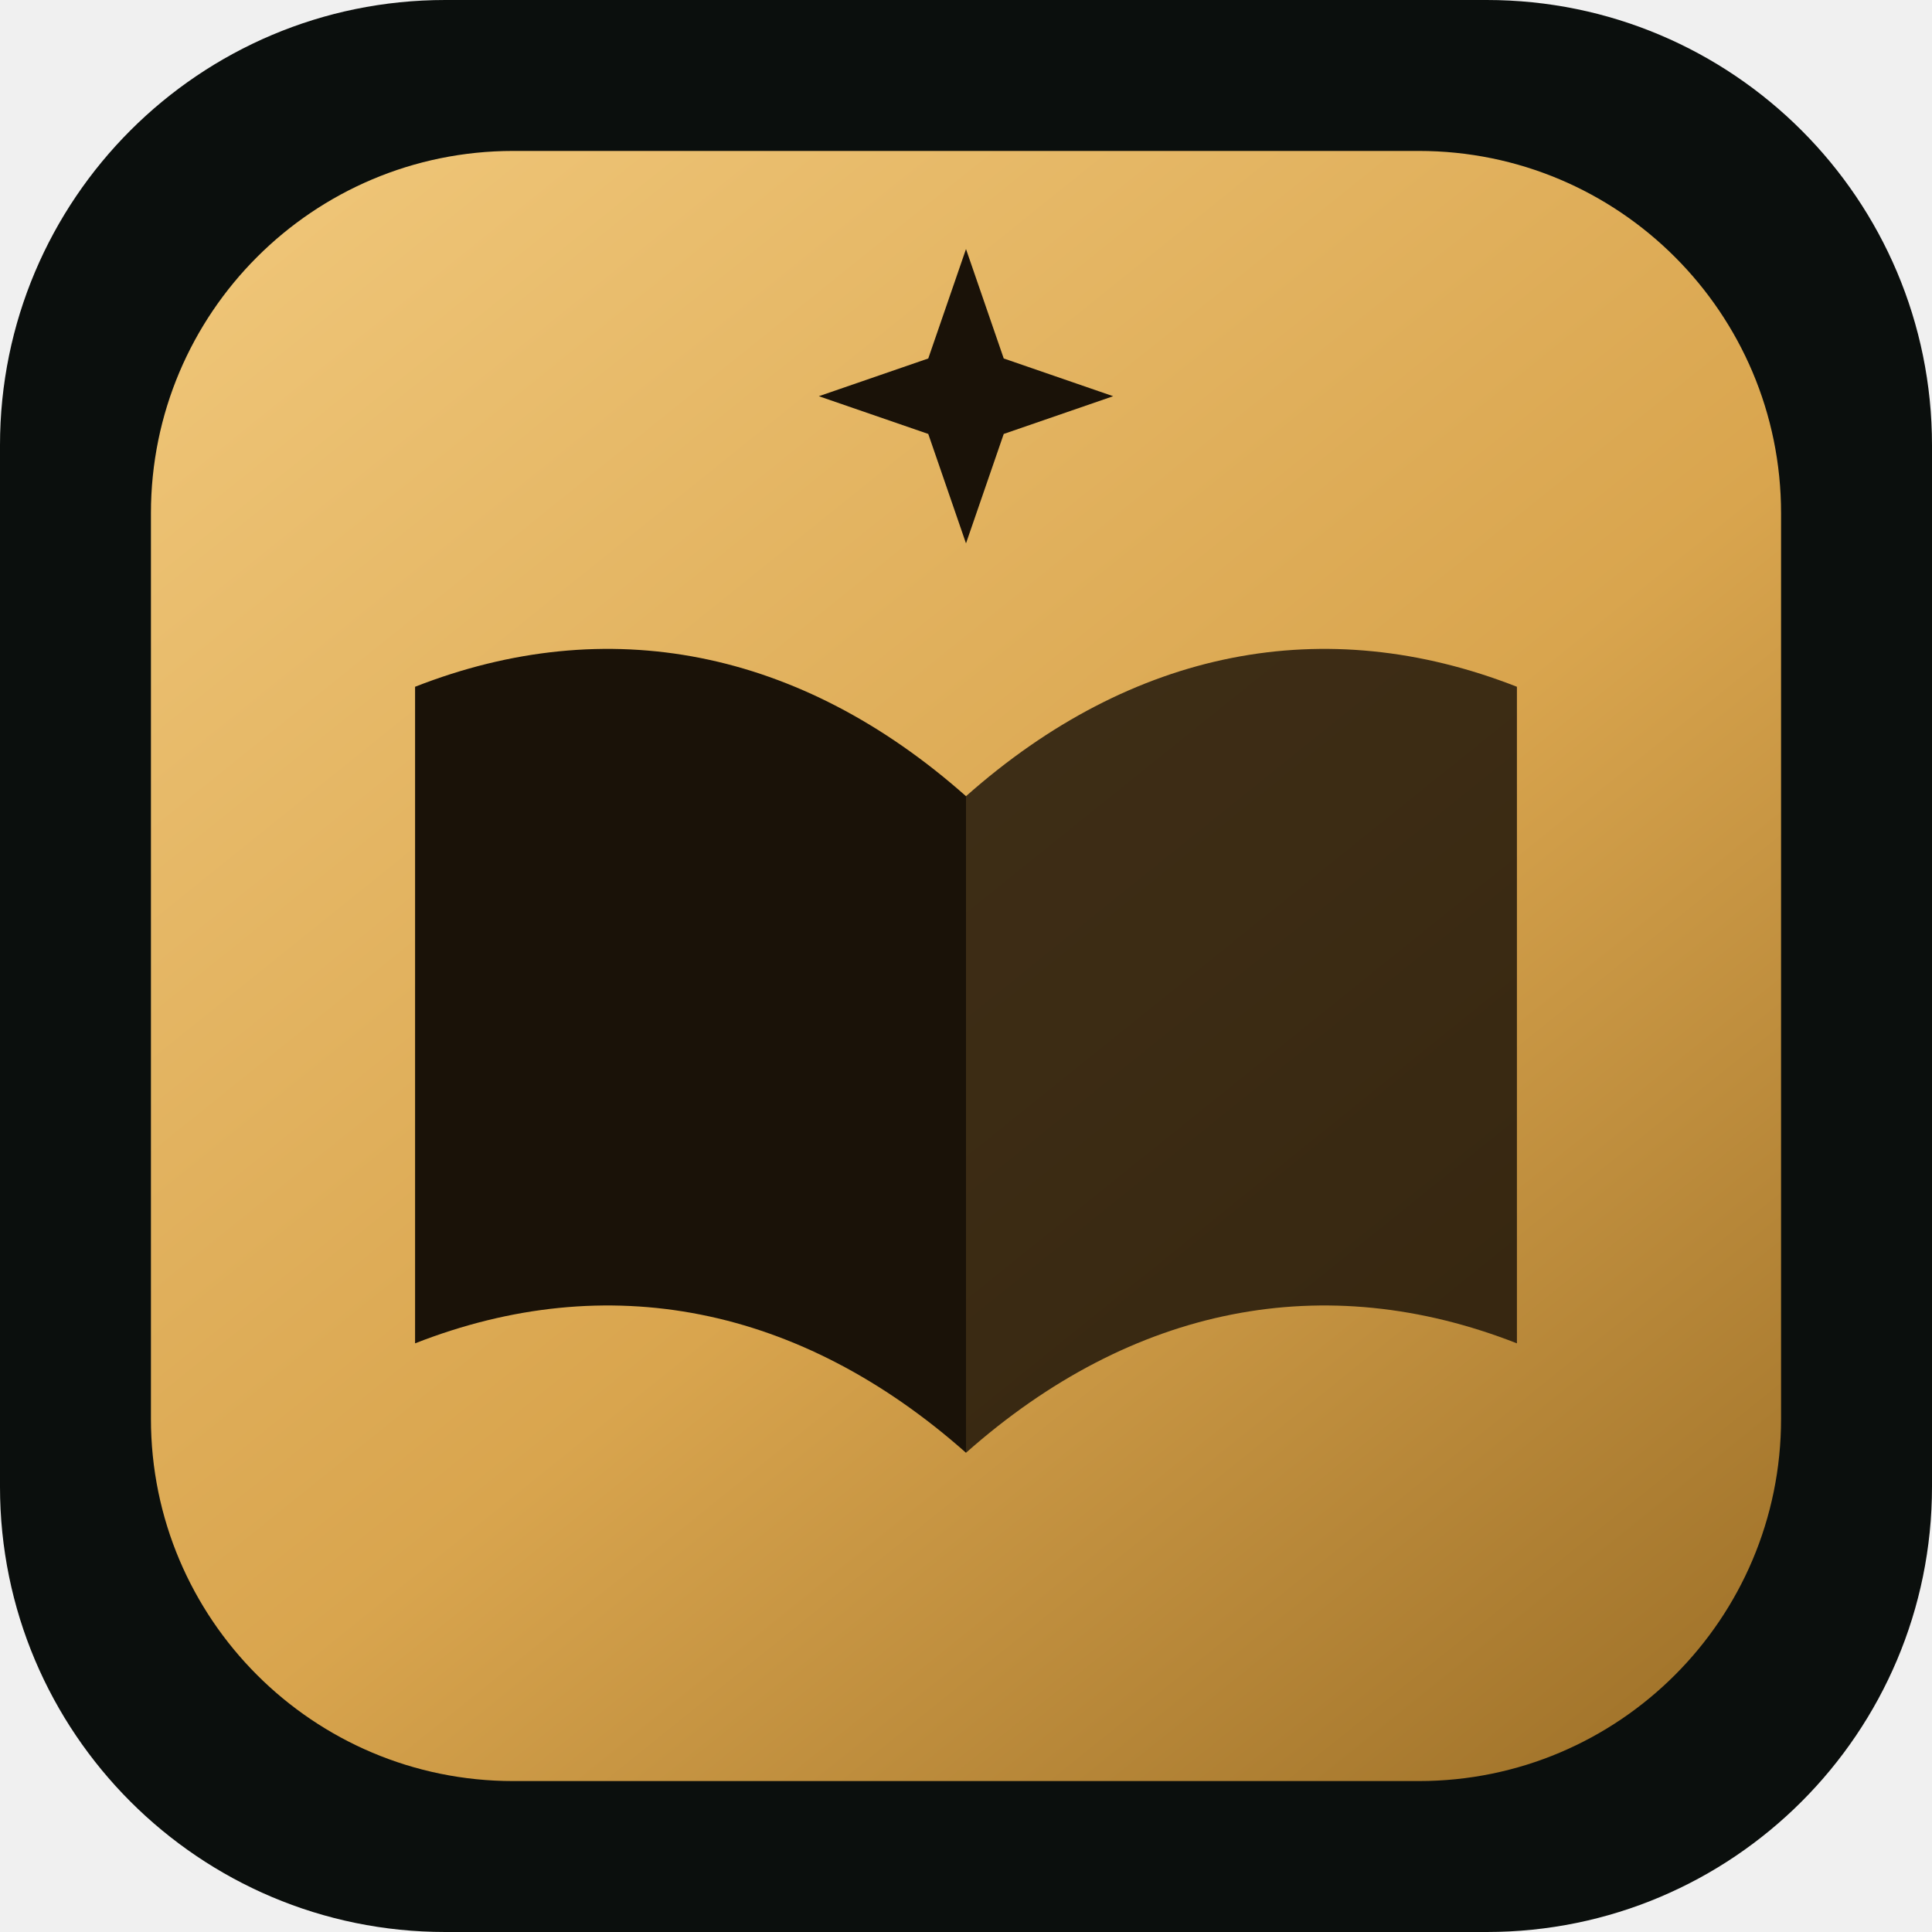
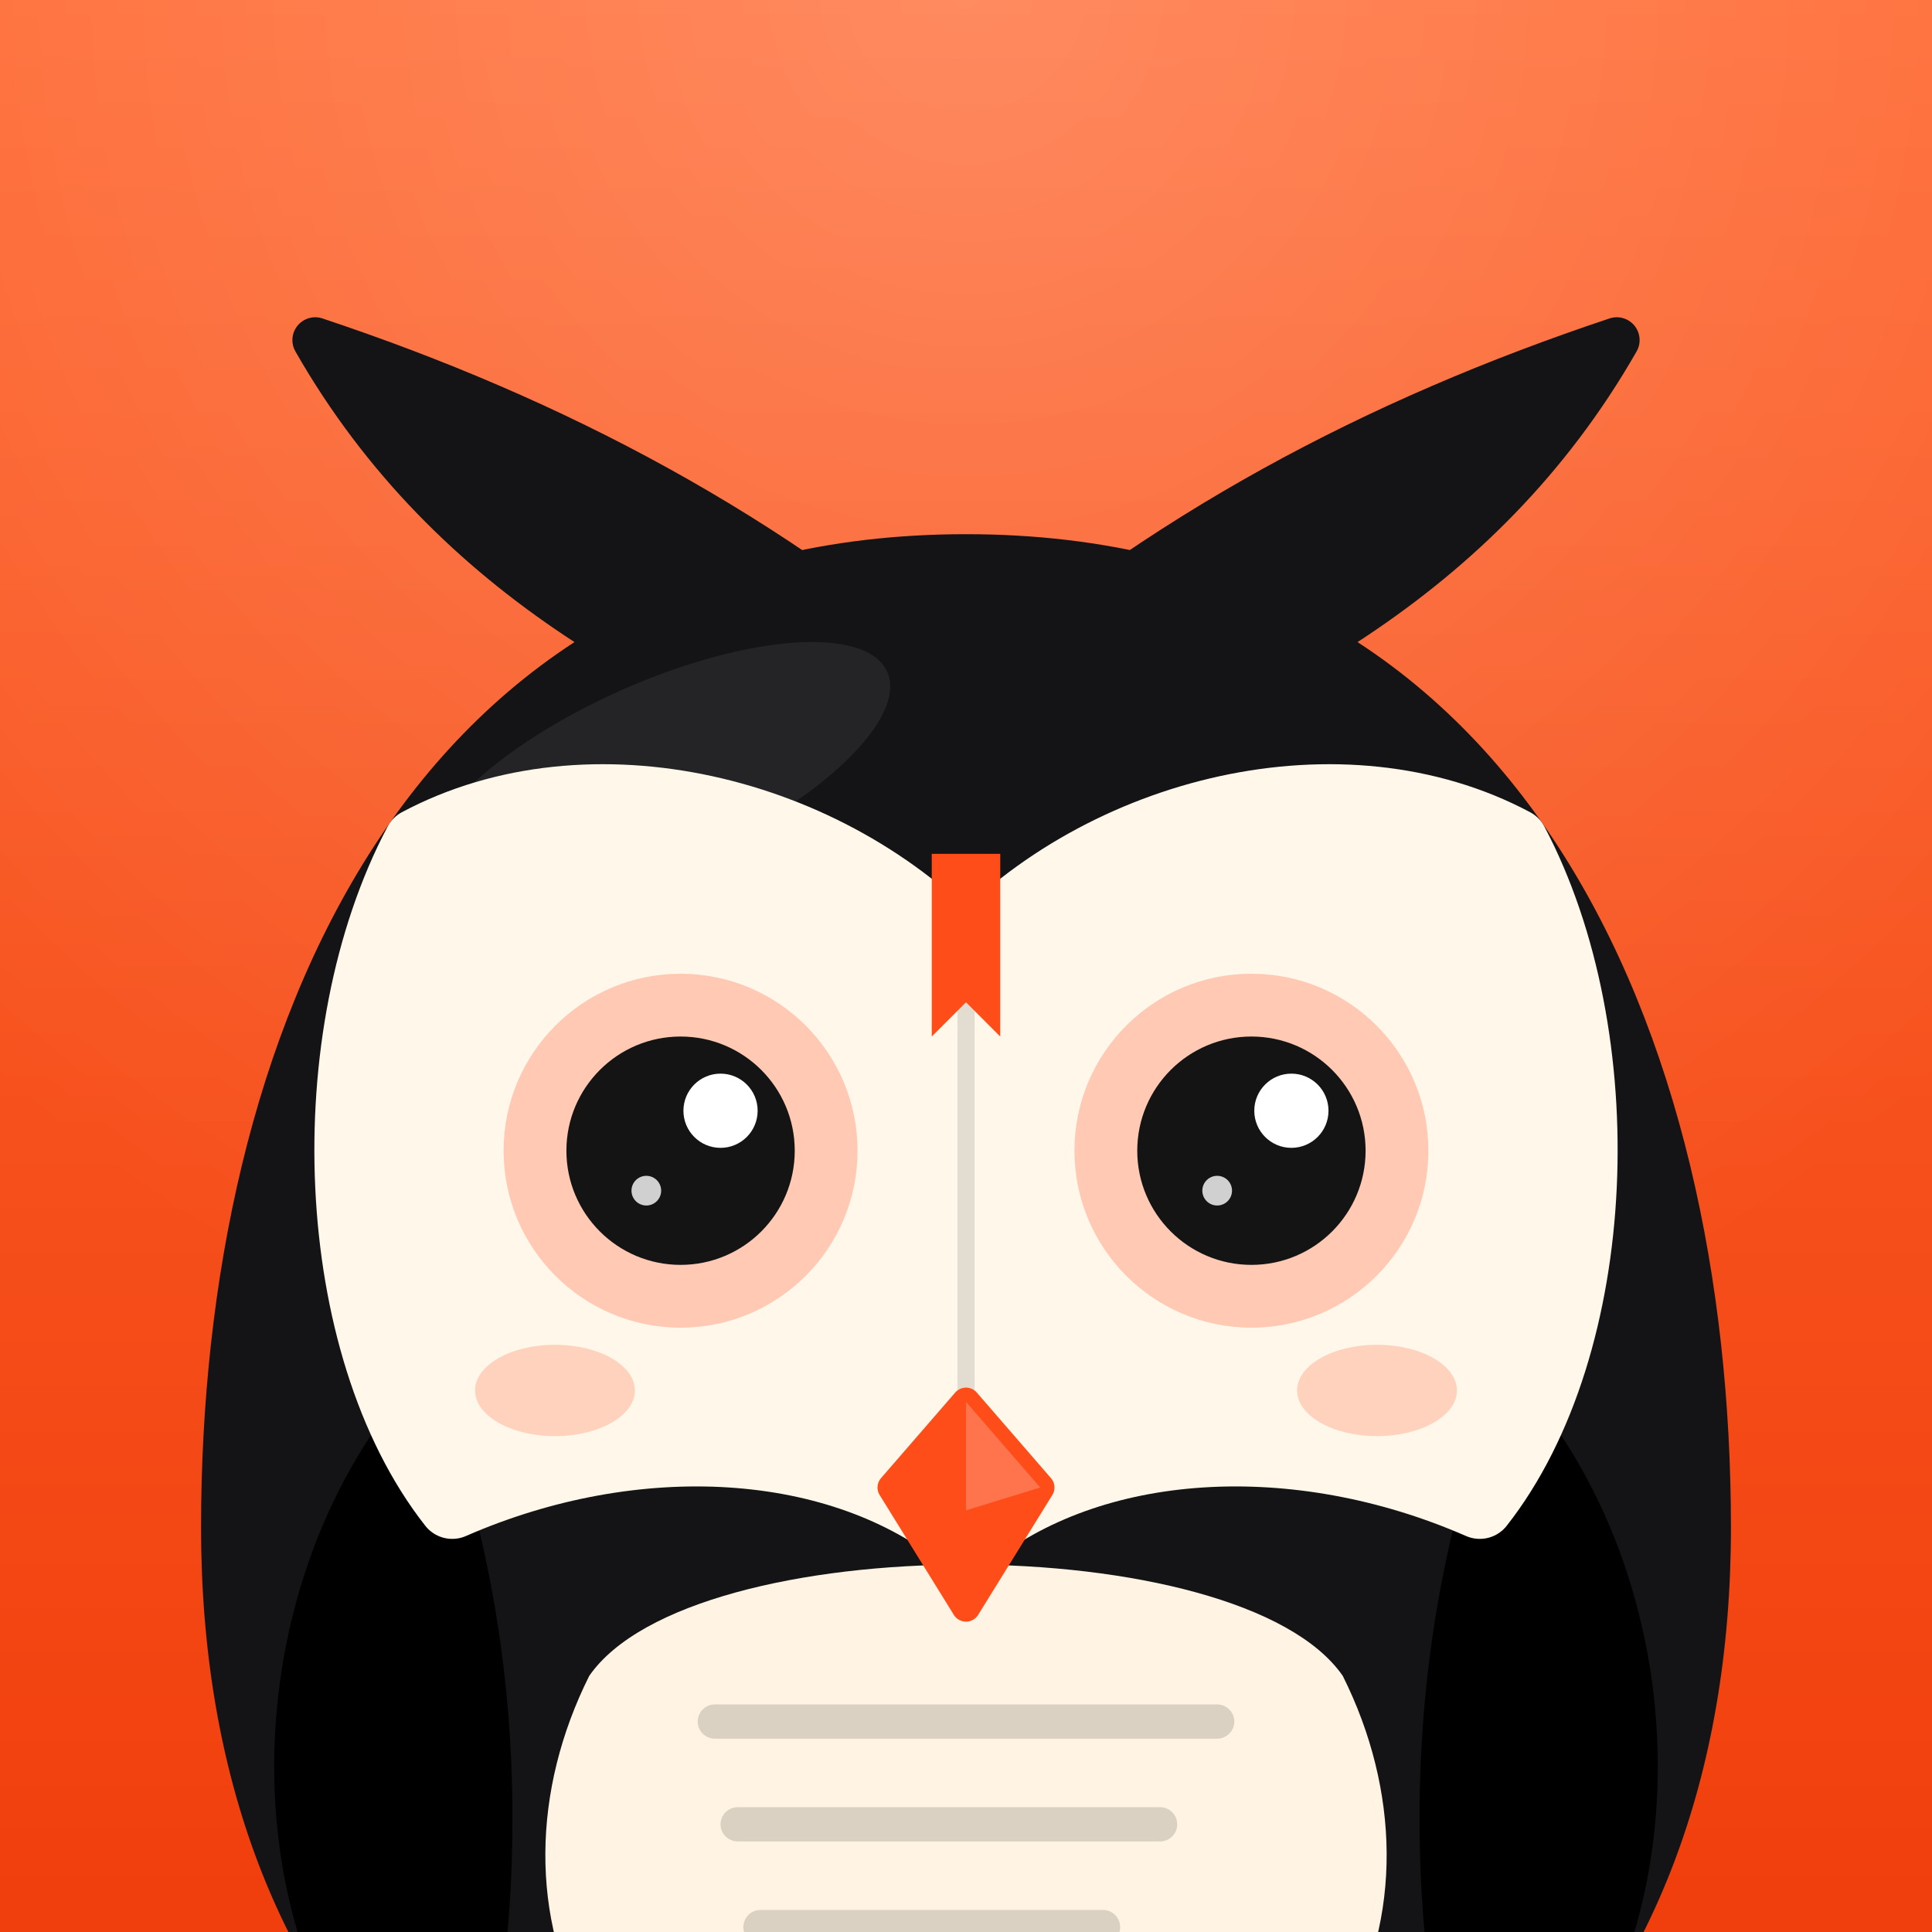
- <svg xmlns="http://www.w3.org/2000/svg" viewBox="0 0 512 512" role="img" aria-label="BookVerse">
-   <defs>
-     <linearGradient id="brass" x1="70" y1="30" x2="440" y2="490" gradientUnits="userSpaceOnUse">
-       <stop stop-color="#F0C77A" />
-       <stop offset=".55" stop-color="#D9A54E" />
-       <stop offset="1" stop-color="#9C6F27" />
-     </linearGradient>
-   </defs>
-   <rect width="512" height="512" rx="118" fill="#0B0F0D" />
-   <rect x="40" y="40" width="432" height="432" rx="96" fill="url(#brass)" />
-   <path d="M110 182c51-20 102-10 146 29v174c-44-39-95-49-146-29V182Z" fill="#1A1208" />
-   <path d="M402 182c-51-20-102-10-146 29v174c44-39 95-49 146-29V182Z" fill="#1A1208" fill-opacity=".82" />
-   <path d="m256 66 10 29 29 10-29 10-10 29-10-29-29-10 29-10 10-29Z" fill="#1A1208" />
+ <svg xmlns="http://www.w3.org/2000/svg" viewBox="0 0 1024 1024">
+   <linearGradient id="i9g" x1="0" y1="0" x2="0" y2="1">
+     <stop offset="0" stop-color="#ff6a33" />
+     <stop offset="1" stop-color="#f03e0c" />
+   </linearGradient>
+   <rect width="1024" height="1024" fill="url(#i9g)" />
+   <radialGradient id="i9s" cx=".5" cy="0" r=".75">
+     <stop offset="0" stop-color="#fff" stop-opacity=".22" />
+     <stop offset="1" stop-color="#fff" stop-opacity="0" />
+   </radialGradient>
+   <rect width="1024" height="1024" fill="url(#i9s)" />
+   <svg x="40" y="150" width="944" height="944" viewBox="44 18 312 312">
+     <path d="M190 104 C 150 90 110 70 86 28 C 128 42 166 62 200 92 Z" fill="#141416" stroke="#141416" stroke-width="8" stroke-linejoin="round" />
+     <path d="M210 104 C 250 90 290 70 314 28 C 272 42 234 62 200 92 Z" fill="#141416" stroke="#141416" stroke-width="8" stroke-linejoin="round" />
+     <path d="M200 62 C 298 62 334 150 334 236 C 334 324 278 374 200 374 C 122 374 66 324 66 236 C 66 150 102 62 200 62 Z" fill="#141416" />
+     <ellipse cx="146" cy="104" rx="44" ry="16" fill="#fff" opacity=".07" transform="rotate(-24 146 104)" />
+     <path d="M100 214 C 70 252 70 318 112 350 C 124 306 124 258 108 214 Z" style="fill:color-mix(in oklab, #141416 78%, #000)" transform="" />
+     <path d="M98 232 C 84 262 86 300 106 326" fill="none" stroke-width="5" stroke-linecap="round" style="stroke:color-mix(in oklab, #141416 86%, #fff)" opacity=".55" transform="" />
+     <g transform="translate(400 0) scale(-1 1)">
+       <path d="M100 214 C 70 252 70 318 112 350 C 124 306 124 258 108 214 Z" style="fill:color-mix(in oklab, #141416 78%, #000)" transform="" />
+       <path d="M98 232 C 84 262 86 300 106 326" fill="none" stroke-width="5" stroke-linecap="round" style="stroke:color-mix(in oklab, #141416 86%, #fff)" opacity=".55" transform="" />
+     </g>
+     <path d="M134 262 C 152 236 248 236 266 262 C 286 302 268 352 200 358 C 132 352 114 302 134 262 Z" fill="#FFF4E4" />
+     <path d="M156 270 H 244" stroke="#141416" stroke-opacity=".16" stroke-width="6" stroke-linecap="round" />
+     <path d="M160 288 H 234" stroke="#141416" stroke-opacity=".16" stroke-width="6" stroke-linecap="round" />
+     <path d="M164 306 H 224" stroke="#141416" stroke-opacity=".16" stroke-width="6" stroke-linecap="round" />
+     <path d="M168 324 H 214" stroke="#141416" stroke-opacity=".16" stroke-width="6" stroke-linecap="round" />
+     <path d="M200 136 C 176 110 134 100 104 116 C 86 150 88 204 110 232 C 142 218 178 220 200 238 C 222 220 258 218 290 232 C 312 204 314 150 296 116 C 266 100 224 110 200 136 Z" fill="#FFF7EA" stroke="#FFF7EA" stroke-width="12" stroke-linejoin="round" />
+     <path d="M200 132 V 232" stroke="#141416" stroke-opacity=".12" stroke-width="3" />
+     <path d="M194 118 h12 v32 l-6 -6 l-6 6 Z" fill="#FF4D1A" />
+     <ellipse cx="128" cy="212" rx="14" ry="8" fill="#FF4D1A" opacity=".22" />
+     <ellipse cx="272" cy="212" rx="14" ry="8" fill="#FF4D1A" opacity=".22" />
+     <circle cx="150" cy="170" r="31" fill="#FFC9B3" />
+     <circle cx="150" cy="170" r="20" fill="#141414" />
+     <circle cx="157" cy="163" r="6.5" fill="#fff" />
+     <circle cx="144" cy="177" r="2.6" fill="#fff" opacity=".8" />
+     <circle cx="250" cy="170" r="31" fill="#FFC9B3" />
+     <circle cx="250" cy="170" r="20" fill="#141414" />
+     <circle cx="257" cy="163" r="6.5" fill="#fff" />
+     <circle cx="244" cy="177" r="2.6" fill="#fff" opacity=".8" />
+     <path d="M200 214 L 213 229 L 200 250 L 187 229 Z" fill="#FF4D1A" stroke="#FF4D1A" stroke-width="5" stroke-linejoin="round" />
+     <path d="M200 214 L 213 229 L 200 233 Z" fill="#fff" opacity=".22" />
+     <ellipse cx="150" cy="374" rx="9" ry="11" fill="#FF4D1A" />
+     <ellipse cx="167" cy="374" rx="9" ry="11" fill="#FF4D1A" />
+     <ellipse cx="184" cy="374" rx="9" ry="11" fill="#FF4D1A" />
+     <ellipse cx="216" cy="374" rx="9" ry="11" fill="#FF4D1A" />
+     <ellipse cx="233" cy="374" rx="9" ry="11" fill="#FF4D1A" />
+     <ellipse cx="250" cy="374" rx="9" ry="11" fill="#FF4D1A" />
+   </svg>
</svg>
